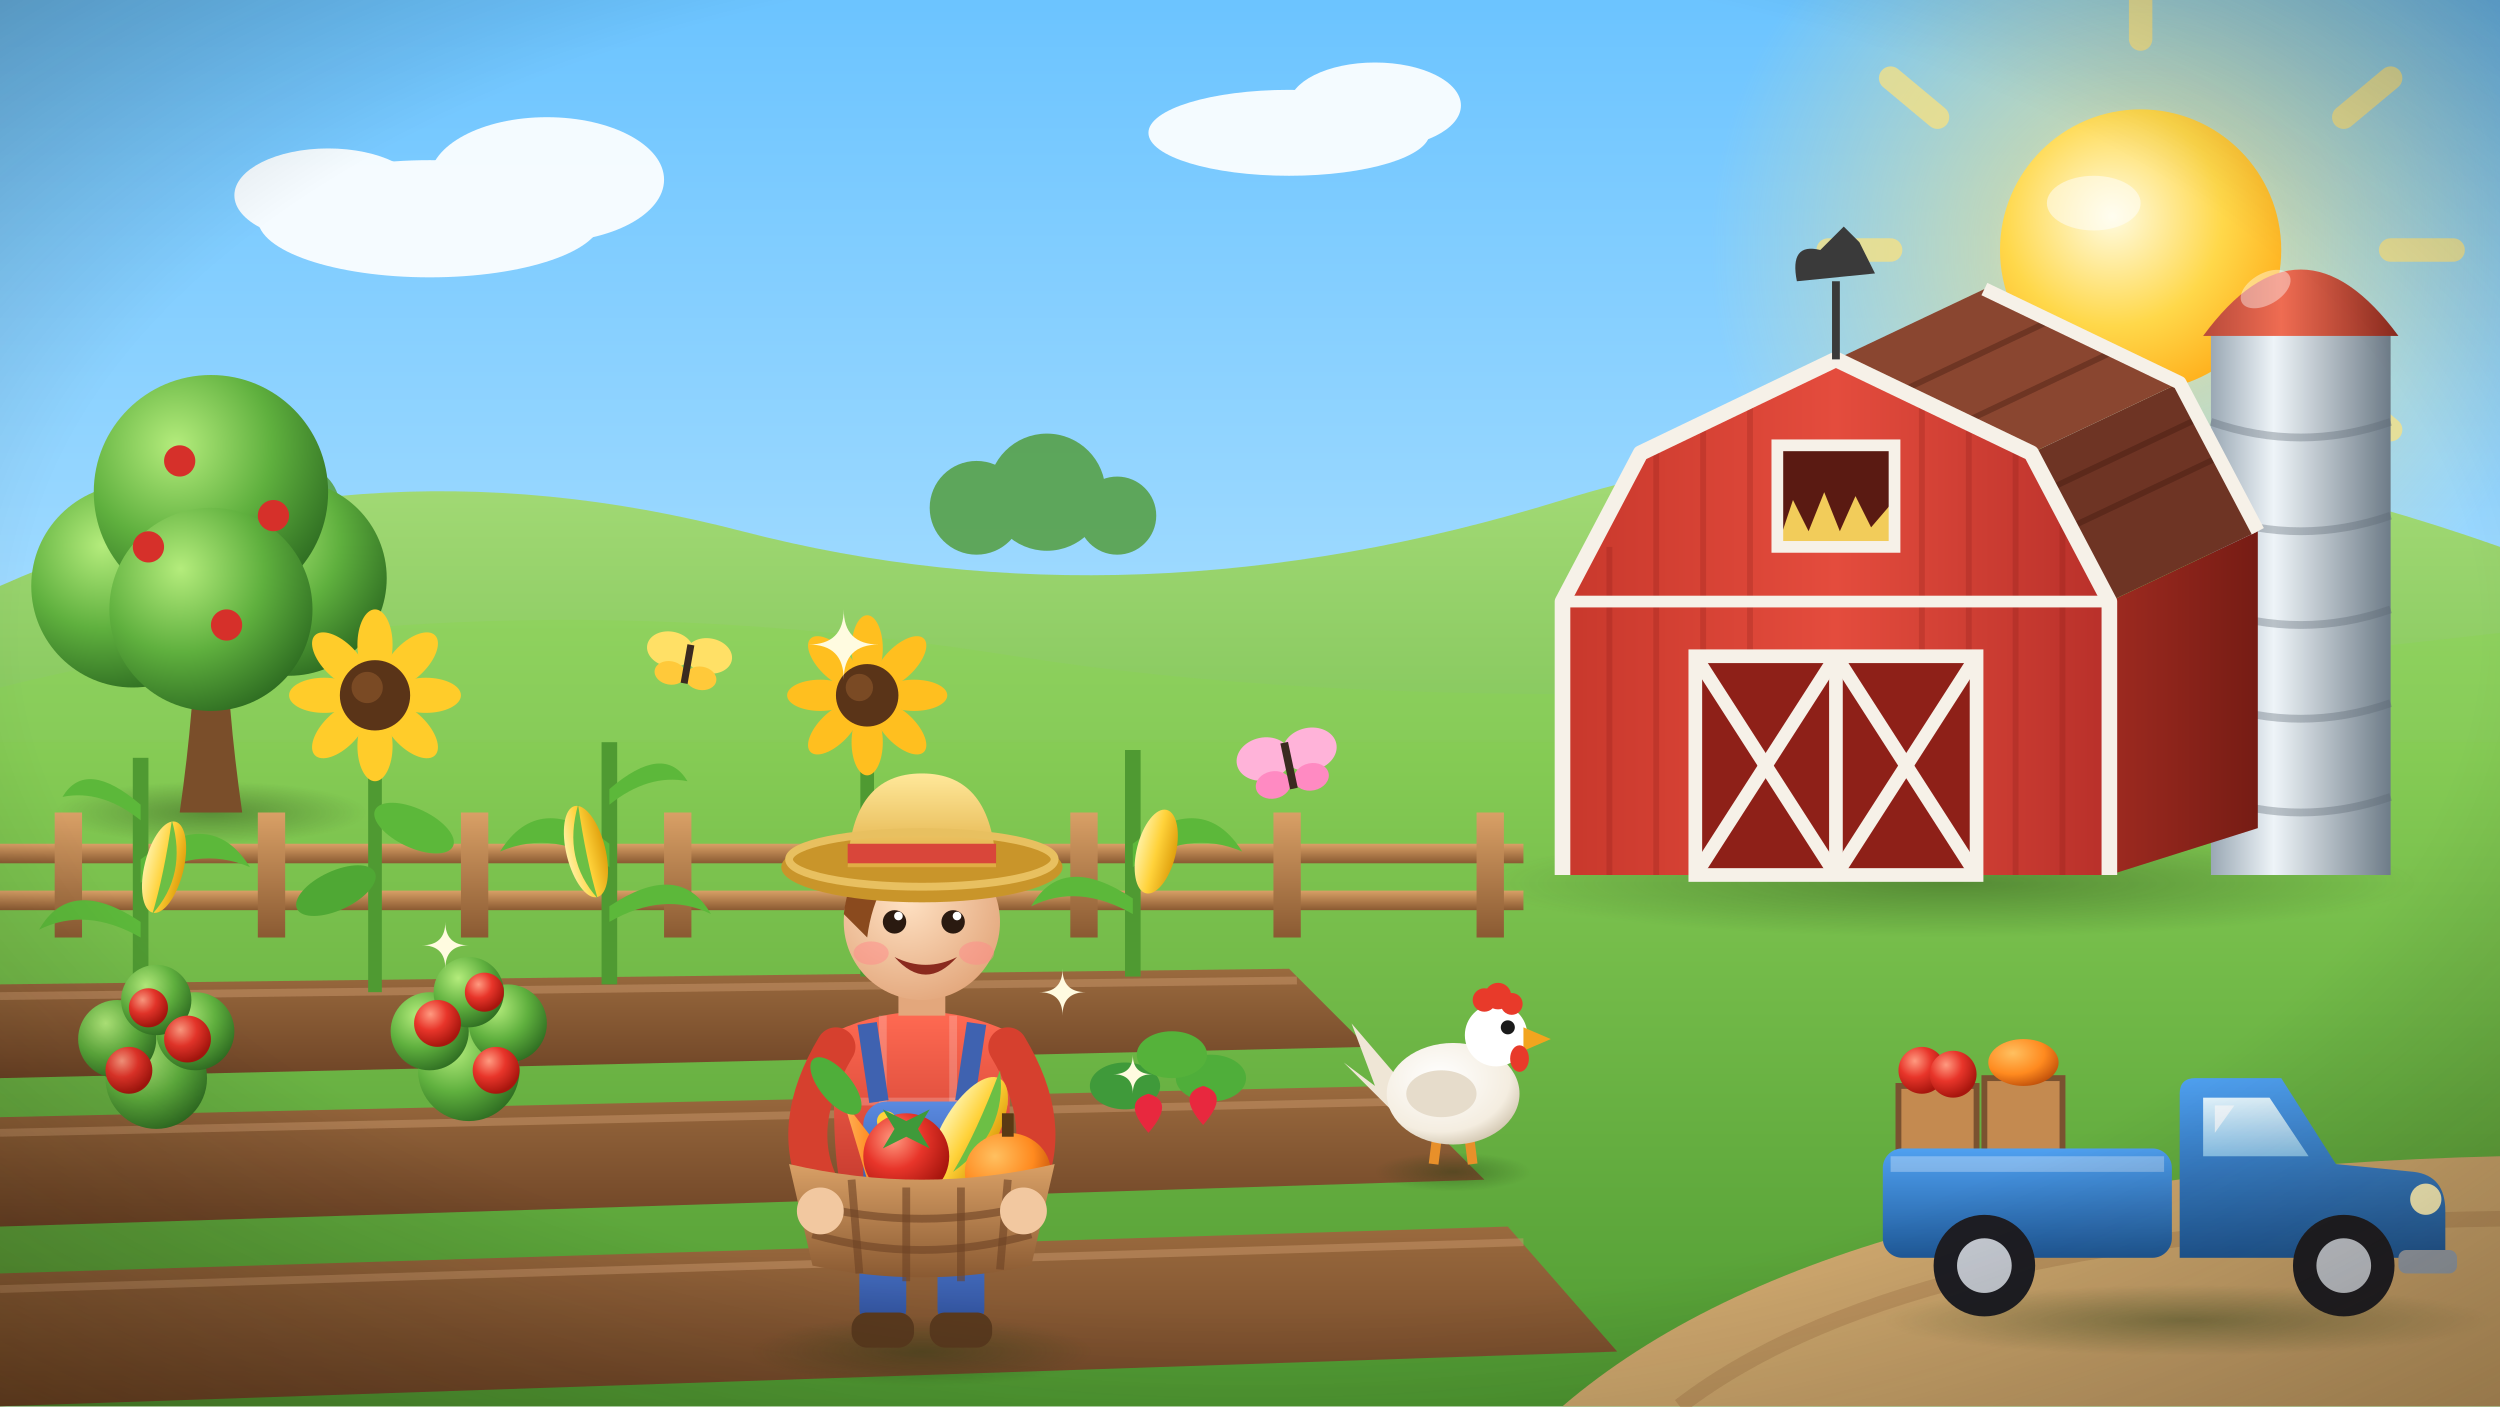
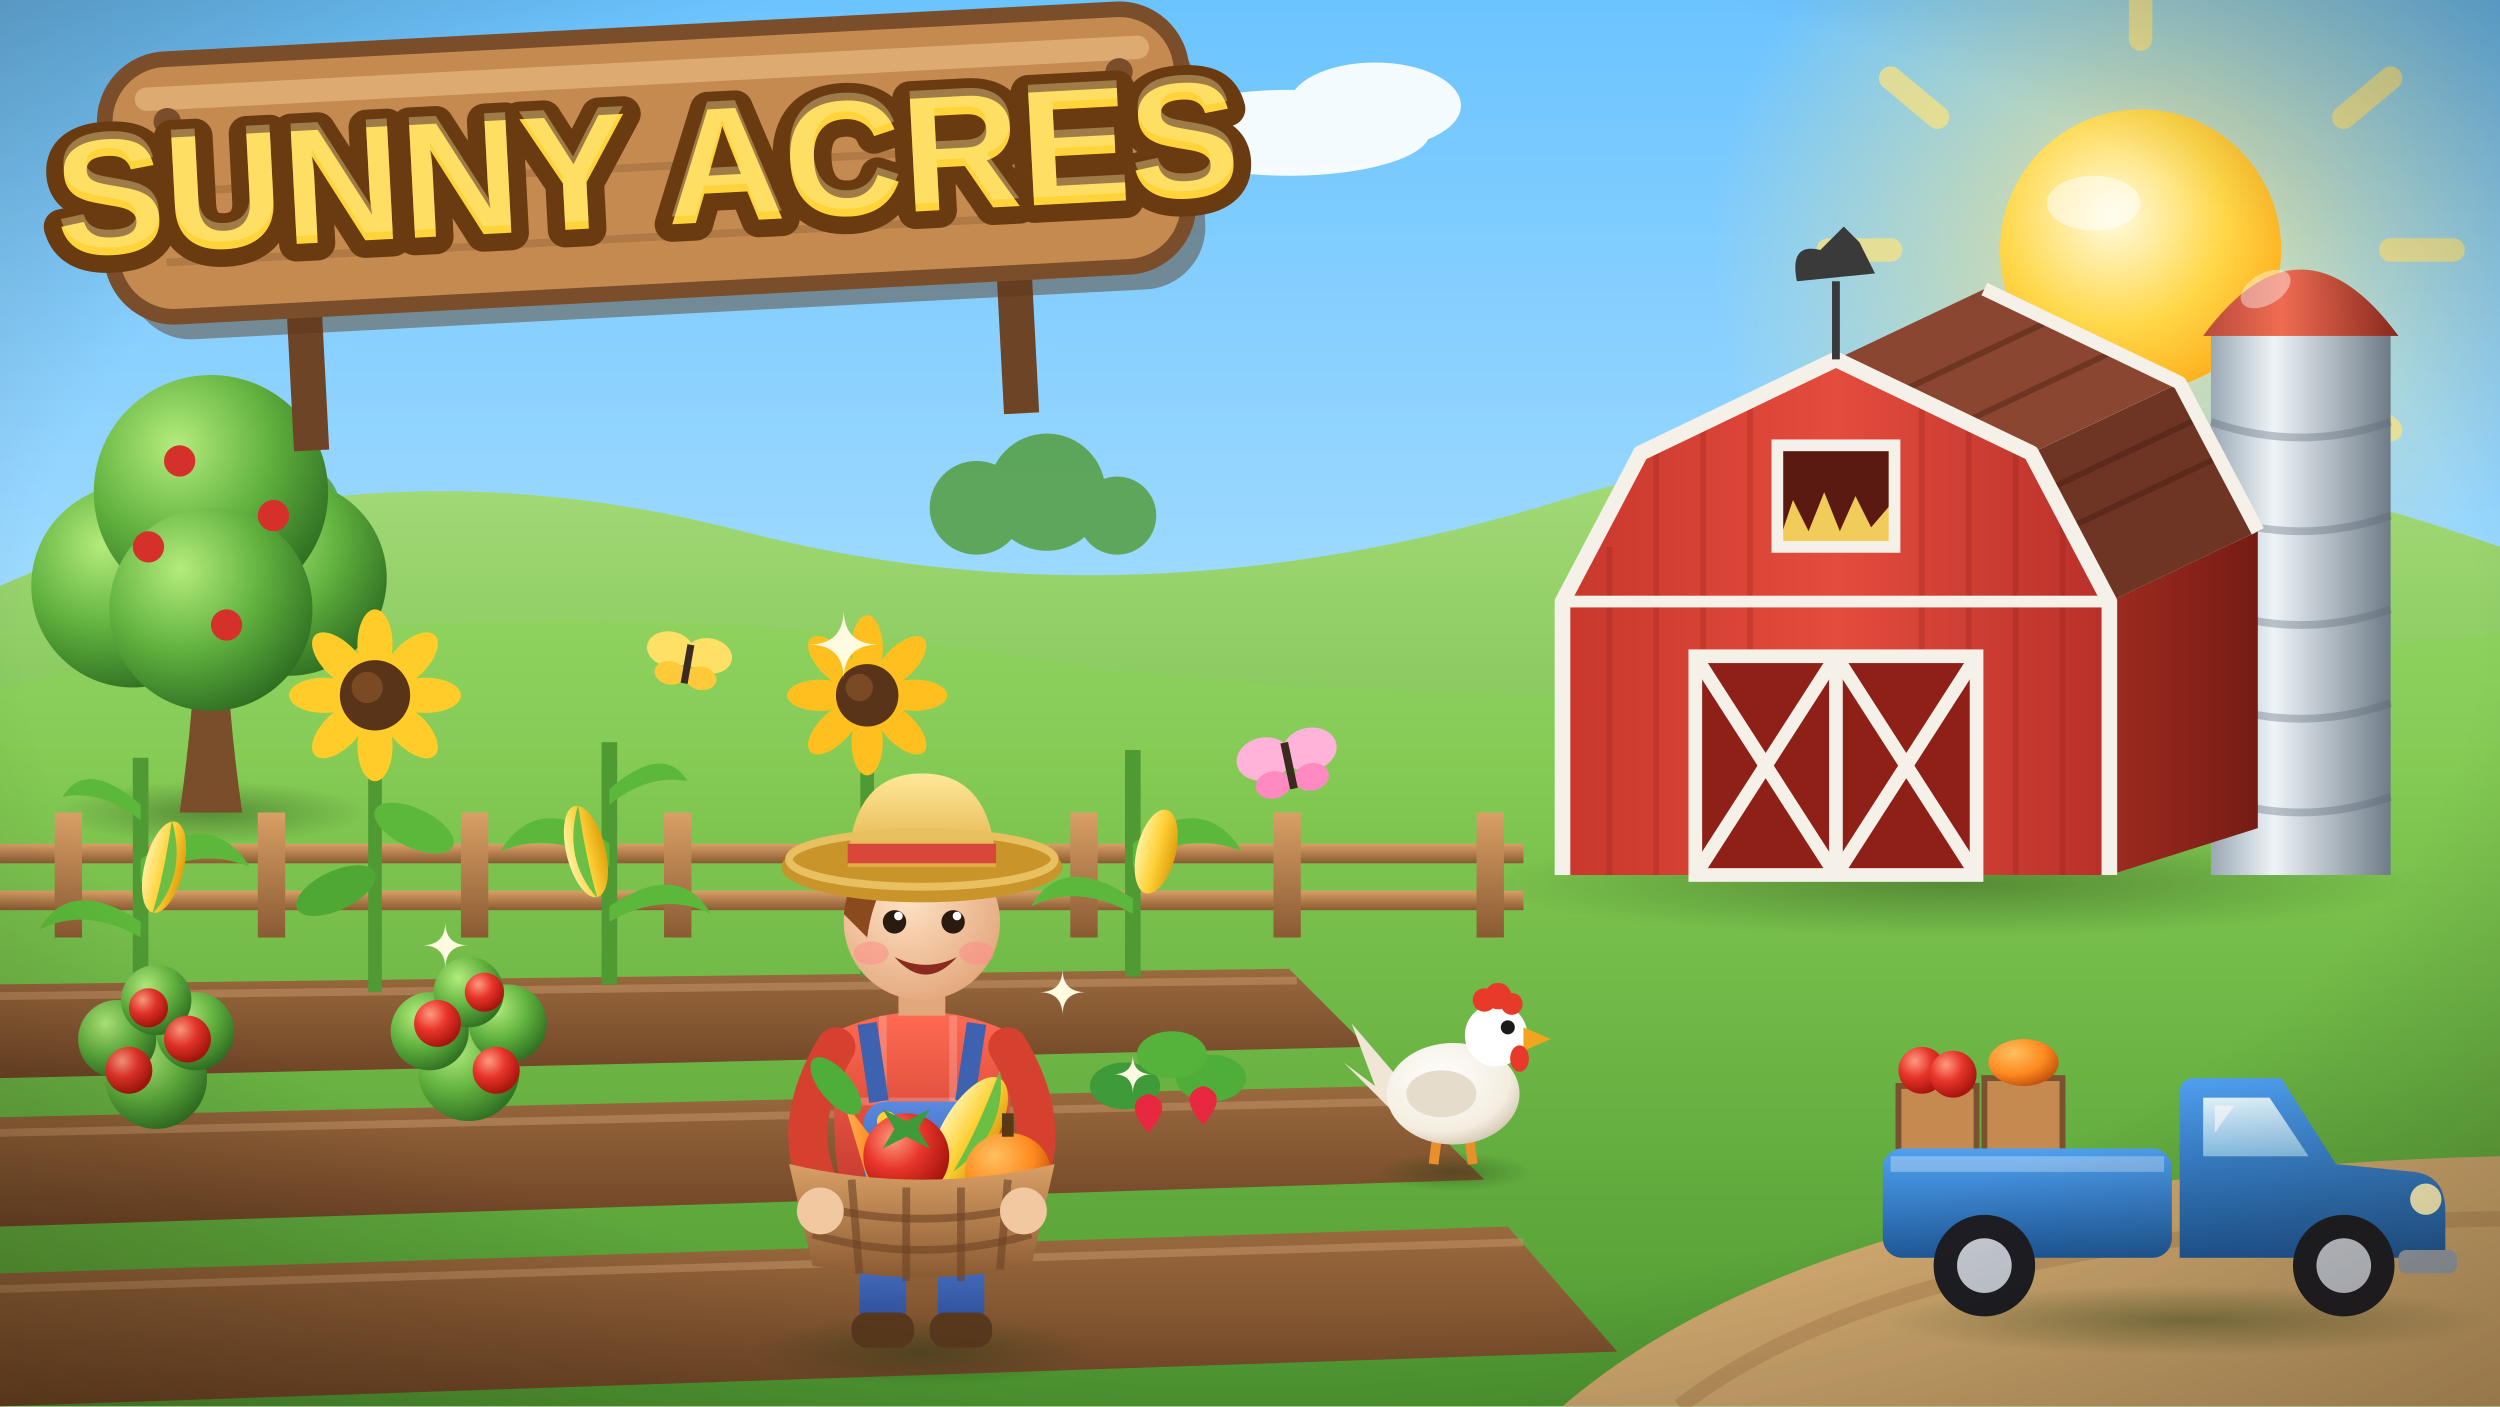
<svg xmlns="http://www.w3.org/2000/svg" viewBox="0 0 640 360" width="640" height="360">
  <defs>
    <linearGradient id="sky" x1="0" y1="0" x2="0" y2="1">
      <stop offset="0" stop-color="#6cc4ff" />
      <stop offset="0.7" stop-color="#bfe8ff" />
      <stop offset="1" stop-color="#f4fbff" />
    </linearGradient>
    <radialGradient id="sunGlow" cx="50%" cy="50%" r="50%">
      <stop offset="0" stop-color="#fff6c0" stop-opacity="0.95" />
      <stop offset="0.35" stop-color="#ffe27a" stop-opacity="0.5" />
      <stop offset="1" stop-color="#ffe27a" stop-opacity="0" />
    </radialGradient>
    <radialGradient id="sun" cx="40%" cy="38%" r="65%">
      <stop offset="0" stop-color="#fffbe0" />
      <stop offset="0.6" stop-color="#ffd84a" />
      <stop offset="1" stop-color="#ffb21f" />
    </radialGradient>
    <linearGradient id="hillFar" x1="0" y1="0" x2="0" y2="1">
      <stop offset="0" stop-color="#a6dc78" />
      <stop offset="1" stop-color="#78bf52" />
    </linearGradient>
    <linearGradient id="hillNear" x1="0" y1="0" x2="0" y2="1">
      <stop offset="0" stop-color="#8fd25e" />
      <stop offset="1" stop-color="#5aa83a" />
    </linearGradient>
    <linearGradient id="ground" x1="0" y1="0" x2="0" y2="1">
      <stop offset="0" stop-color="#86cc55" />
      <stop offset="1" stop-color="#4f9a32" />
    </linearGradient>
    <linearGradient id="soil" x1="0" y1="0" x2="0" y2="1">
      <stop offset="0" stop-color="#9a6a3e" />
      <stop offset="1" stop-color="#6e4426" />
    </linearGradient>
    <linearGradient id="barnFront" x1="0" y1="0" x2="1" y2="0">
      <stop offset="0" stop-color="#c8382c" />
      <stop offset="0.5" stop-color="#e44c3d" />
      <stop offset="1" stop-color="#b8302a" />
    </linearGradient>
    <linearGradient id="barnSide" x1="0" y1="0" x2="1" y2="0">
      <stop offset="0" stop-color="#9e2a20" />
      <stop offset="1" stop-color="#761c14" />
    </linearGradient>
    <linearGradient id="roof" x1="0" y1="0" x2="0" y2="1">
      <stop offset="0" stop-color="#9a5238" />
      <stop offset="1" stop-color="#5a2a1c" />
    </linearGradient>
    <linearGradient id="silo" x1="0" y1="0" x2="1" y2="0">
      <stop offset="0" stop-color="#9aa8b4" />
      <stop offset="0.35" stop-color="#eef4f8" />
      <stop offset="1" stop-color="#6e7c88" />
    </linearGradient>
    <linearGradient id="siloTop" x1="0" y1="0" x2="1" y2="0">
      <stop offset="0" stop-color="#b84a3a" />
      <stop offset="0.4" stop-color="#ef6c52" />
      <stop offset="1" stop-color="#8a2a1e" />
    </linearGradient>
    <radialGradient id="leaf" cx="35%" cy="30%" r="75%">
      <stop offset="0" stop-color="#b4ec7c" />
      <stop offset="0.55" stop-color="#5fb03e" />
      <stop offset="1" stop-color="#2f6e22" />
    </radialGradient>
    <radialGradient id="skin" cx="40%" cy="35%" r="70%">
      <stop offset="0" stop-color="#ffe2c4" />
      <stop offset="1" stop-color="#e3a77c" />
    </radialGradient>
    <linearGradient id="shirt" x1="0" y1="0" x2="0" y2="1">
      <stop offset="0" stop-color="#ff6a52" />
      <stop offset="1" stop-color="#c0352a" />
    </linearGradient>
    <linearGradient id="overalls" x1="0" y1="0" x2="0" y2="1">
      <stop offset="0" stop-color="#5a8ae0" />
      <stop offset="1" stop-color="#2f4f9a" />
    </linearGradient>
    <linearGradient id="hat" x1="0" y1="0" x2="0" y2="1">
      <stop offset="0" stop-color="#ffe89a" />
      <stop offset="1" stop-color="#e0ac42" />
    </linearGradient>
    <linearGradient id="basket" x1="0" y1="0" x2="0" y2="1">
      <stop offset="0" stop-color="#d9a066" />
      <stop offset="1" stop-color="#8a5a32" />
    </linearGradient>
    <radialGradient id="tomato" cx="35%" cy="30%" r="70%">
      <stop offset="0" stop-color="#ff9a80" />
      <stop offset="0.5" stop-color="#e8352a" />
      <stop offset="1" stop-color="#a8160e" />
    </radialGradient>
    <linearGradient id="carrot" x1="0" y1="0" x2="1" y2="0">
      <stop offset="0" stop-color="#ffb35a" />
      <stop offset="0.5" stop-color="#ff8a1f" />
      <stop offset="1" stop-color="#d9620e" />
    </linearGradient>
    <linearGradient id="corn" x1="0" y1="0" x2="1" y2="0">
      <stop offset="0" stop-color="#fff0a0" />
      <stop offset="0.5" stop-color="#ffd23a" />
      <stop offset="1" stop-color="#e0a10e" />
    </linearGradient>
    <radialGradient id="pumpkin" cx="35%" cy="30%" r="75%">
      <stop offset="0" stop-color="#ffc060" />
      <stop offset="0.6" stop-color="#ff8a1f" />
      <stop offset="1" stop-color="#c0500a" />
    </radialGradient>
    <linearGradient id="truck" x1="0" y1="0" x2="0" y2="1">
      <stop offset="0" stop-color="#4fa0f0" />
      <stop offset="1" stop-color="#1f5a9a" />
    </linearGradient>
    <linearGradient id="glass" x1="0" y1="0" x2="0" y2="1">
      <stop offset="0" stop-color="#e4f6ff" />
      <stop offset="1" stop-color="#8ac4ec" />
    </linearGradient>
    <linearGradient id="wood" x1="0" y1="0" x2="0" y2="1">
      <stop offset="0" stop-color="#d9a066" />
      <stop offset="1" stop-color="#8a5a32" />
    </linearGradient>
    <radialGradient id="chick" cx="40%" cy="35%" r="70%">
      <stop offset="0" stop-color="#ffffff" />
      <stop offset="0.75" stop-color="#f4ede0" />
      <stop offset="1" stop-color="#d0c4ae" />
    </radialGradient>
    <radialGradient id="vignette" cx="50%" cy="45%" r="75%">
      <stop offset="0.65" stop-color="#000" stop-opacity="0" />
      <stop offset="1" stop-color="#2a1a05" stop-opacity="0.35" />
    </radialGradient>
    <radialGradient id="shadow" cx="50%" cy="50%" r="50%">
      <stop offset="0" stop-color="#1e3a10" stop-opacity="0.4" />
      <stop offset="1" stop-color="#1e3a10" stop-opacity="0" />
    </radialGradient>
  </defs>
  <rect width="640" height="360" fill="url(#sky)" />
  <circle cx="548" cy="64" r="110" fill="url(#sunGlow)" />
  <g stroke="#ffe27a" stroke-width="6" stroke-linecap="round" opacity="0.7">
    <line x1="548" y1="10" x2="548" y2="-4" />
    <line x1="600" y1="30" x2="612" y2="20" />
    <line x1="496" y1="30" x2="484" y2="20" />
    <line x1="612" y1="64" x2="628" y2="64" />
    <line x1="484" y1="64" x2="468" y2="64" />
    <line x1="600" y1="100" x2="612" y2="110" />
  </g>
  <circle cx="548" cy="64" r="36" fill="url(#sun)" />
  <ellipse cx="536" cy="52" rx="12" ry="7" fill="#fff" opacity="0.5" />
  <g fill="#ffffff" opacity="0.92">
    <ellipse cx="110" cy="56" rx="44" ry="15" />
    <ellipse cx="140" cy="46" rx="30" ry="16" />
    <ellipse cx="84" cy="50" rx="24" ry="12" />
    <ellipse cx="330" cy="34" rx="36" ry="11" />
    <ellipse cx="352" cy="27" rx="22" ry="11" />
  </g>
  <path d="M0 150 Q90 110 190 136 T400 128 T640 140 V220 H0 Z" fill="url(#hillFar)" />
  <g fill="#4f9a32" opacity="0.8">
    <circle cx="60" cy="134" r="14" />
    <circle cx="76" cy="130" r="11" />
    <circle cx="250" cy="130" r="12" />
    <circle cx="268" cy="126" r="15" />
    <circle cx="286" cy="132" r="10" />
  </g>
  <path d="M0 176 Q120 146 260 168 T640 162 V360 H0 Z" fill="url(#hillNear)" />
  <rect y="190" width="640" height="170" fill="url(#ground)" />
  <ellipse cx="500" cy="226" rx="120" ry="14" fill="url(#shadow)" />
  <rect x="566" y="84" width="46" height="140" fill="url(#silo)" />
  <g stroke="#5a6670" stroke-opacity="0.35" stroke-width="2" fill="none">
    <path d="M566 108 Q589 116 612 108" />
    <path d="M566 132 Q589 140 612 132" />
    <path d="M566 156 Q589 164 612 156" />
    <path d="M566 180 Q589 188 612 180" />
    <path d="M566 204 Q589 212 612 204" />
  </g>
  <path d="M564 86 Q589 52 614 86 Z" fill="url(#siloTop)" />
  <ellipse cx="580" cy="74" rx="7" ry="4" fill="#fff" opacity="0.4" transform="rotate(-30 580 74)" />
  <polygon points="540,224 540,154 578,136 578,212" fill="url(#barnSide)" />
  <polygon points="540,154 520,116 558,98 578,136" fill="#6e3424" />
  <polygon points="520,116 470,92 508,74 558,98" fill="#8a4630" />
  <g stroke="#3a160c" stroke-opacity="0.35" stroke-width="1.5">
    <line x1="530" y1="135" x2="568" y2="117" />
    <line x1="525" y1="125" x2="563" y2="107" />
    <line x1="503" y1="108" x2="541" y2="90" />
    <line x1="487" y1="100" x2="525" y2="82" />
  </g>
  <polyline points="578,136 558,98 508,74" fill="none" stroke="#f6f1e8" stroke-width="3.5" stroke-linejoin="round" />
  <polygon points="400,224 540,224 540,154 520,116 470,92 420,116 400,154" fill="url(#barnFront)" />
  <g stroke="#7a1510" stroke-opacity="0.2" stroke-width="1.5">
    <line x1="412" y1="140" x2="412" y2="224" />
    <line x1="424" y1="114" x2="424" y2="224" />
    <line x1="436" y1="108" x2="436" y2="224" />
    <line x1="448" y1="102" x2="448" y2="224" />
    <line x1="492" y1="102" x2="492" y2="224" />
    <line x1="504" y1="108" x2="504" y2="224" />
    <line x1="516" y1="114" x2="516" y2="224" />
    <line x1="528" y1="132" x2="528" y2="224" />
  </g>
  <polyline points="400,224 400,154 420,116 470,92 520,116 540,154 540,224" fill="none" stroke="#f6f1e8" stroke-width="4" stroke-linejoin="round" />
  <line x1="400" y1="154" x2="540" y2="154" stroke="#f6f1e8" stroke-width="3" />
  <rect x="434" y="168" width="72" height="56" fill="#8e2018" />
  <g stroke="#f6f1e8" stroke-width="3.5" fill="none">
    <rect x="434" y="168" width="72" height="56" />
    <line x1="470" y1="168" x2="470" y2="224" />
    <line x1="434" y1="168" x2="470" y2="224" />
    <line x1="470" y1="168" x2="434" y2="224" />
    <line x1="470" y1="168" x2="506" y2="224" />
    <line x1="506" y1="168" x2="470" y2="224" />
  </g>
  <rect x="455" y="114" width="30" height="26" fill="#5a1a12" />
  <path d="M455 140 L459 128 L463 136 L467 126 L471 136 L475 127 L479 135 L485 128 L485 140 Z" fill="#f2cc5a" />
  <rect x="455" y="114" width="30" height="26" fill="none" stroke="#f6f1e8" stroke-width="3" />
  <line x1="470" y1="92" x2="470" y2="72" stroke="#3a3a3a" stroke-width="2" />
  <path d="M460 72 Q458 62 466 64 L472 58 L476 62 L480 70 Z" fill="#3a3a3a" />
  <ellipse cx="54" cy="208" rx="40" ry="8" fill="url(#shadow)" />
  <path d="M46 208 Q50 180 50 160 L58 160 Q58 180 62 208 Z" fill="#7a4e2a" />
  <circle cx="34" cy="150" r="26" fill="url(#leaf)" />
  <circle cx="74" cy="148" r="25" fill="url(#leaf)" />
  <circle cx="54" cy="126" r="30" fill="url(#leaf)" />
  <circle cx="54" cy="156" r="26" fill="url(#leaf)" />
  <g fill="#d6302a">
    <circle cx="38" cy="140" r="4" />
    <circle cx="70" cy="132" r="4" />
    <circle cx="58" cy="160" r="4" />
    <circle cx="46" cy="118" r="4" />
  </g>
  <g>
    <rect x="0" y="216" width="390" height="5" fill="url(#wood)" />
    <rect x="0" y="228" width="390" height="5" fill="url(#wood)" />
    <g fill="url(#wood)">
      <rect x="14" y="208" width="7" height="32" />
      <rect x="66" y="208" width="7" height="32" />
      <rect x="118" y="208" width="7" height="32" />
      <rect x="170" y="208" width="7" height="32" />
      <rect x="222" y="208" width="7" height="32" />
      <rect x="274" y="208" width="7" height="32" />
      <rect x="326" y="208" width="7" height="32" />
      <rect x="378" y="208" width="7" height="32" />
    </g>
  </g>
  <path d="M0 252 L330 248 L350 268 L0 276 Z" fill="url(#soil)" />
  <path d="M0 286 L356 278 L380 302 L0 314 Z" fill="url(#soil)" />
  <path d="M0 326 L386 314 L414 346 L0 360 Z" fill="url(#soil)" />
  <g stroke="#c8966a" stroke-opacity="0.5" stroke-width="2">
    <line x1="0" y1="255" x2="332" y2="251" />
    <line x1="0" y1="290" x2="360" y2="282" />
    <line x1="0" y1="330" x2="390" y2="318" />
  </g>
  <g>
    <g transform="translate(36 256)">
      <path d="M0 0 V-62" stroke="#4f9a32" stroke-width="4" />
      <path d="M0 -20 Q-18 -32 -26 -18 Q-14 -24 0 -16 Z M0 -36 Q18 -50 28 -34 Q14 -40 0 -30 Z M0 -50 Q-14 -62 -20 -52 Q-10 -54 0 -46 Z" fill="#5cb83a" />
      <ellipse cx="6" cy="-34" rx="5" ry="12" fill="url(#corn)" transform="rotate(14 6 -34)" />
      <path d="M3 -22 Q12 -32 8 -46 Q6 -32 3 -22 Z" fill="#6cbf45" />
    </g>
    <g transform="translate(96 254)">
      <path d="M0 0 V-74" stroke="#4f9a32" stroke-width="3.5" />
      <ellipse cx="-10" cy="-26" rx="11" ry="5" fill="#4fa834" transform="rotate(-25 -10 -26)" />
      <ellipse cx="10" cy="-42" rx="11" ry="5" fill="#5cb83a" transform="rotate(25 10 -42)" />
      <g transform="translate(0 -76)">
        <g fill="#ffcc2a">
          <ellipse cx="0" cy="-13" rx="4.5" ry="9" />
          <ellipse cx="0" cy="13" rx="4.5" ry="9" />
          <ellipse cx="-13" cy="0" rx="9" ry="4.5" />
          <ellipse cx="13" cy="0" rx="9" ry="4.5" />
          <ellipse cx="-9" cy="-9" rx="4.5" ry="9" transform="rotate(-45 -9 -9)" />
          <ellipse cx="9" cy="9" rx="4.5" ry="9" transform="rotate(-45 9 9)" />
          <ellipse cx="9" cy="-9" rx="4.5" ry="9" transform="rotate(45 9 -9)" />
          <ellipse cx="-9" cy="9" rx="4.5" ry="9" transform="rotate(45 -9 9)" />
        </g>
        <circle r="9" fill="#5a3418" />
        <circle cx="-2" cy="-2" r="4" fill="#7a4a24" />
      </g>
    </g>
    <g transform="translate(156 252)">
      <path d="M0 0 V-62" stroke="#4f9a32" stroke-width="4" />
      <path d="M0 -20 Q18 -32 26 -18 Q14 -24 0 -16 Z M0 -36 Q-18 -50 -28 -34 Q-14 -40 0 -30 Z M0 -50 Q14 -62 20 -52 Q10 -54 0 -46 Z" fill="#5cb83a" />
      <ellipse cx="-6" cy="-34" rx="5" ry="12" fill="url(#corn)" transform="rotate(-14 -6 -34)" />
      <path d="M-3 -22 Q-12 -32 -8 -46 Q-6 -32 -3 -22 Z" fill="#6cbf45" />
    </g>
    <g transform="translate(222 250)">
      <path d="M0 0 V-70" stroke="#4f9a32" stroke-width="3.5" />
      <ellipse cx="10" cy="-26" rx="11" ry="5" fill="#4fa834" transform="rotate(25 10 -26)" />
      <g transform="translate(0 -72)">
        <g fill="#ffbf1f">
          <ellipse cx="0" cy="-12" rx="4" ry="8.5" />
          <ellipse cx="0" cy="12" rx="4" ry="8.5" />
          <ellipse cx="-12" cy="0" rx="8.5" ry="4" />
          <ellipse cx="12" cy="0" rx="8.5" ry="4" />
          <ellipse cx="-8.5" cy="-8.5" rx="4" ry="8.5" transform="rotate(-45 -8.5 -8.5)" />
          <ellipse cx="8.5" cy="8.5" rx="4" ry="8.5" transform="rotate(-45 8.5 8.5)" />
          <ellipse cx="8.5" cy="-8.5" rx="4" ry="8.5" transform="rotate(45 8.5 -8.5)" />
          <ellipse cx="-8.5" cy="8.5" rx="4" ry="8.5" transform="rotate(45 -8.5 8.5)" />
        </g>
        <circle r="8" fill="#5a3418" />
        <circle cx="-2" cy="-2" r="3.5" fill="#7a4a24" />
      </g>
    </g>
    <g transform="translate(290 250)">
      <path d="M0 0 V-58" stroke="#4f9a32" stroke-width="4" />
      <path d="M0 -20 Q-18 -32 -26 -18 Q-14 -24 0 -16 Z M0 -34 Q18 -48 28 -32 Q14 -38 0 -28 Z" fill="#5cb83a" />
      <ellipse cx="6" cy="-32" rx="5" ry="11" fill="url(#corn)" transform="rotate(14 6 -32)" />
    </g>
  </g>
  <g>
    <g transform="translate(40 290)">
      <circle cx="0" cy="-14" r="13" fill="url(#leaf)" />
      <circle cx="-10" cy="-24" r="10" fill="url(#leaf)" />
      <circle cx="10" cy="-26" r="10" fill="url(#leaf)" />
      <circle cx="0" cy="-34" r="9" fill="url(#leaf)" />
      <circle cx="-7" cy="-16" r="6" fill="url(#tomato)" />
      <circle cx="8" cy="-24" r="6" fill="url(#tomato)" />
      <circle cx="-2" cy="-32" r="5" fill="url(#tomato)" />
    </g>
    <g transform="translate(120 288)">
      <circle cx="0" cy="-14" r="13" fill="url(#leaf)" />
      <circle cx="-10" cy="-24" r="10" fill="url(#leaf)" />
      <circle cx="10" cy="-26" r="10" fill="url(#leaf)" />
      <circle cx="0" cy="-34" r="9" fill="url(#leaf)" />
      <circle cx="7" cy="-14" r="6" fill="url(#tomato)" />
      <circle cx="-8" cy="-26" r="6" fill="url(#tomato)" />
      <circle cx="4" cy="-34" r="5" fill="url(#tomato)" />
    </g>
    <g transform="translate(300 284)">
      <ellipse cx="-12" cy="-6" rx="9" ry="6" fill="#3f9a3a" />
      <ellipse cx="10" cy="-8" rx="9" ry="6" fill="#4fae3a" />
      <ellipse cx="0" cy="-14" rx="9" ry="6" fill="#55b23a" />
      <path d="M-6 6 Q-13 -2 -6 -4 Q1 -2 -6 6 Z" fill="#e8283e" />
      <path d="M8 4 Q1 -4 8 -6 Q15 -4 8 4 Z" fill="#e8283e" />
    </g>
  </g>
  <ellipse cx="236" cy="346" rx="44" ry="9" fill="url(#shadow)" />
  <g transform="translate(236 344)">
    <rect x="-16" y="-38" width="12" height="34" rx="5" fill="url(#overalls)" />
    <rect x="4" y="-38" width="12" height="34" rx="5" fill="url(#overalls)" />
    <rect x="-18" y="-8" width="16" height="9" rx="4" fill="#5a3a1e" />
    <rect x="2" y="-8" width="16" height="9" rx="4" fill="#5a3a1e" />
    <path d="M-22 -80 Q-24 -40 -18 -34 L18 -34 Q24 -40 22 -80 Q0 -90 -22 -80 Z" fill="url(#shirt)" />
    <g stroke="#ffffff" stroke-opacity="0.2" stroke-width="2">
      <line x1="-10" y1="-84" x2="-10" y2="-36" />
      <line x1="8" y1="-84" x2="8" y2="-36" />
      <line x1="-22" y1="-62" x2="22" y2="-62" />
    </g>
    <rect x="-15" y="-62" width="30" height="30" rx="6" fill="url(#overalls)" />
    <line x1="-11" y1="-62" x2="-14" y2="-82" stroke="#3f62b0" stroke-width="5" />
    <line x1="11" y1="-62" x2="14" y2="-82" stroke="#3f62b0" stroke-width="5" />
    <circle cx="-9" cy="-57" r="2.5" fill="#ffd23a" />
    <circle cx="9" cy="-57" r="2.5" fill="#ffd23a" />
    <rect x="-6" y="-96" width="12" height="12" fill="#e3a77c" />
    <circle cx="0" cy="-108" r="20" fill="url(#skin)" />
    <path d="M-20 -110 Q-18 -128 0 -128 Q-12 -120 -14 -104 Z" fill="#8a4a1e" />
    <circle cx="-7" cy="-108" r="3" fill="#2a1a10" />
    <circle cx="8" cy="-108" r="3" fill="#2a1a10" />
    <circle cx="-6" cy="-109.5" r="1.1" fill="#fff" />
    <circle cx="9" cy="-109.5" r="1.1" fill="#fff" />
    <ellipse cx="-13" cy="-100" rx="4.5" ry="3" fill="#ff8a8a" opacity="0.5" />
    <ellipse cx="14" cy="-100" rx="4.5" ry="3" fill="#ff8a8a" opacity="0.5" />
    <path d="M-7 -99 Q1 -90 9 -99 Q1 -95 -7 -99 Z" fill="#8a2a1e" />
    <ellipse cx="0" cy="-122" rx="36" ry="9" fill="#c9952a" />
    <path d="M-19 -122 Q-18 -146 0 -146 Q18 -146 19 -122 Z" fill="url(#hat)" />
    <rect x="-19" y="-128" width="38" height="5" fill="#d9463a" />
    <ellipse cx="0" cy="-124" rx="34" ry="7" fill="none" stroke="#e8c060" stroke-width="2" />
    <path d="M-22 -76 Q-34 -56 -26 -40" stroke="#d6402e" stroke-width="10" stroke-linecap="round" fill="none" />
    <path d="M22 -76 Q34 -56 26 -40" stroke="#d6402e" stroke-width="10" stroke-linecap="round" fill="none" />
  </g>
  <g transform="translate(236 312)">
    <ellipse cx="12" cy="-22" rx="7" ry="16" fill="url(#corn)" transform="rotate(30 12 -22)" />
    <path d="M8 -12 Q22 -22 20 -38 Q14 -22 8 -12 Z" fill="#6cbf45" />
    <path d="M-20 -30 L-6 -12 L-14 -10 Z" fill="url(#carrot)" />
    <ellipse cx="-22" cy="-34" rx="4" ry="9" fill="#4fae3a" transform="rotate(-40 -22 -34)" />
    <circle cx="-4" cy="-16" r="11" fill="url(#tomato)" />
    <path d="M-10 -26 L-4 -23 L2 -26 L-1 -21 L2 -16 L-4 -19 L-10 -16 L-7 -21 Z" fill="#3f9a3a" transform="translate(0 -2)" />
    <ellipse cx="22" cy="-12" rx="11" ry="10" fill="url(#pumpkin)" />
    <path d="M22 -21 v-6" stroke="#5a3a14" stroke-width="3" />
    <path d="M-34 -14 Q0 -6 34 -14 L28 12 Q0 18 -28 12 Z" fill="url(#basket)" />
    <g stroke="#6e4426" stroke-opacity="0.6" stroke-width="2" fill="none">
      <path d="M-30 -4 Q0 4 30 -4" />
      <path d="M-28 4 Q0 12 28 4" />
      <line x1="-18" y1="-10" x2="-16" y2="14" />
      <line x1="-4" y1="-8" x2="-4" y2="16" />
      <line x1="10" y1="-8" x2="10" y2="16" />
      <line x1="22" y1="-10" x2="20" y2="13" />
    </g>
    <circle cx="-26" cy="-2" r="6" fill="#f2c8a0" />
    <circle cx="26" cy="-2" r="6" fill="#f2c8a0" />
  </g>
  <ellipse cx="372" cy="300" rx="20" ry="5" fill="url(#shadow)" />
  <g transform="translate(372 298)">
    <path d="M-4 -8 L-5 0 M4 -8 L5 0" stroke="#e8902a" stroke-width="2.5" />
    <path d="M-14 -22 L-26 -36 L-20 -20 L-28 -26 L-16 -14 Z" fill="#efe6d6" />
    <ellipse cx="0" cy="-18" rx="17" ry="13" fill="url(#chick)" />
    <ellipse cx="-3" cy="-18" rx="9" ry="6" fill="#e6dccb" />
    <circle cx="11" cy="-33" r="8" fill="#ffffff" />
    <circle cx="8" cy="-42" r="3" fill="#e83a2a" />
    <circle cx="11.5" cy="-43" r="3.4" fill="#e83a2a" />
    <circle cx="15" cy="-41" r="2.8" fill="#e83a2a" />
    <path d="M18 -35 L25 -32 L18 -29 Z" fill="#f2a51f" />
    <ellipse cx="17" cy="-27" rx="2.4" ry="3.4" fill="#e83a2a" />
    <circle cx="14" cy="-35" r="1.8" fill="#1a1a1a" />
  </g>
  <path d="M400 360 Q470 300 640 296 V360 Z" fill="#cfa86e" />
  <path d="M430 360 Q490 314 640 312" stroke="#b48a56" stroke-width="4" fill="none" opacity="0.6" />
  <ellipse cx="560" cy="338" rx="78" ry="9" fill="url(#shadow)" />
  <g transform="translate(556 334)">
    <rect x="-70" y="-56" width="20" height="18" fill="#c48a50" />
    <rect x="-48" y="-58" width="20" height="20" fill="#c48a50" />
    <g fill="none" stroke="#7a5230" stroke-width="1.5">
      <rect x="-70" y="-56" width="20" height="18" />
      <rect x="-48" y="-58" width="20" height="20" />
    </g>
    <circle cx="-64" cy="-60" r="6" fill="url(#tomato)" />
    <circle cx="-56" cy="-59" r="6" fill="url(#tomato)" />
    <ellipse cx="-38" cy="-62" rx="9" ry="6" fill="url(#pumpkin)" />
    <rect x="-74" y="-40" width="74" height="28" rx="5" fill="url(#truck)" />
    <rect x="-72" y="-38" width="70" height="4" fill="#fff" opacity="0.3" />
    <path d="M2 -12 L2 -54 Q2 -58 6 -58 L28 -58 L42 -36 L62 -34 Q70 -33 70 -24 L70 -12 Z" fill="url(#truck)" />
    <path d="M8 -38 L8 -53 L25 -53 L35 -38 Z" fill="url(#glass)" />
    <path d="M11 -51 L16 -51 L11 -44 Z" fill="#fff" opacity="0.7" />
    <circle cx="65" cy="-27" r="4" fill="#fff6c0" />
    <rect x="58" y="-14" width="15" height="6" rx="2" fill="#9aa3ae" />
    <circle cx="-48" cy="-10" r="13" fill="#1e1e24" />
    <circle cx="-48" cy="-10" r="7" fill="#c9ced6" />
    <circle cx="44" cy="-10" r="13" fill="#1e1e24" />
    <circle cx="44" cy="-10" r="7" fill="#c9ced6" />
  </g>
  <g transform="translate(330 196) rotate(-12)">
    <ellipse cx="-6" cy="-3" rx="7" ry="5.5" fill="#ffb3d9" />
    <ellipse cx="6" cy="-3" rx="7" ry="5.5" fill="#ffb3d9" />
    <ellipse cx="-5" cy="4" rx="4.5" ry="3.5" fill="#ff8ac2" />
    <ellipse cx="5" cy="4" rx="4.5" ry="3.5" fill="#ff8ac2" />
    <line x1="0" y1="-6" x2="0" y2="6" stroke="#3a2a20" stroke-width="2" />
  </g>
  <g transform="translate(176 170) rotate(10)">
    <ellipse cx="-5" cy="-3" rx="6" ry="4.5" fill="#ffe066" />
    <ellipse cx="5" cy="-3" rx="6" ry="4.5" fill="#ffe066" />
    <ellipse cx="-4" cy="3" rx="4" ry="3" fill="#ffc93a" />
    <ellipse cx="4" cy="3" rx="4" ry="3" fill="#ffc93a" />
    <line x1="0" y1="-5" x2="0" y2="5" stroke="#3a2a20" stroke-width="1.8" />
  </g>
  <g fill="#fffbe0">
    <path d="M216 156 q0 9 9 9 q-9 0 -9 9 q0 -9 -9 -9 q9 0 9 -9z" />
    <path d="M272 248 q0 6 6 6 q-6 0 -6 6 q0 -6 -6 -6 q6 0 6 -6z" />
    <path d="M114 236 q0 6 6 6 q-6 0 -6 6 q0 -6 -6 -6 q6 0 6 -6z" />
    <path d="M290 270 q0 5 5 5 q-5 0 -5 5 q0 -5 -5 -5 q5 0 5 -5z" />
  </g>
  <rect width="640" height="360" fill="url(#vignette)" />
+   <g transform="translate(26 16) rotate(-3)">
+     <rect x="44" y="62" width="9" height="40" fill="#6e4426" />
+     <rect x="226" y="62" width="9" height="40" fill="#6e4426" />
+     <rect x="4" y="6" width="276" height="66" rx="16" fill="#5a3518" opacity="0.45" />
+     <rect x="0" y="0" width="276" height="66" rx="16" fill="#c48a50" stroke="#7a4e2a" stroke-width="4" />
+     <rect x="8" y="7" width="260" height="6" rx="3" fill="#e8b880" opacity="0.7" />
+     <path d="M14 34 H262 M14 52 H262" stroke="#9a6a3a" stroke-width="2" opacity="0.5" />
+     <circle cx="16" cy="16" r="3.5" fill="#7a4e2a" />
+     <circle cx="260" cy="16" r="3.5" fill="#7a4e2a" />
+     <text x="138" y="49" text-anchor="middle" font-family="'Fredoka', 'Arial Rounded MT Bold', 'Trebuchet MS', Arial, sans-serif" font-weight="900" font-size="42" fill="none" stroke="#6a3a10" stroke-width="9" stroke-linejoin="round">SUNNY ACRES</text>
+     <text x="138" y="49" text-anchor="middle" font-family="'Fredoka', 'Arial Rounded MT Bold', 'Trebuchet MS', Arial, sans-serif" font-weight="900" font-size="42" fill="#ffd43b">SUNNY ACRES</text>
+     <text x="138" y="47" text-anchor="middle" font-family="'Fredoka', 'Arial Rounded MT Bold', 'Trebuchet MS', Arial, sans-serif" font-weight="900" font-size="42" fill="#fff3b0" opacity="0.35" clip-path="inset(0 0 60% 0)">SUNNY ACRES</text>
+   </g>
</svg>
